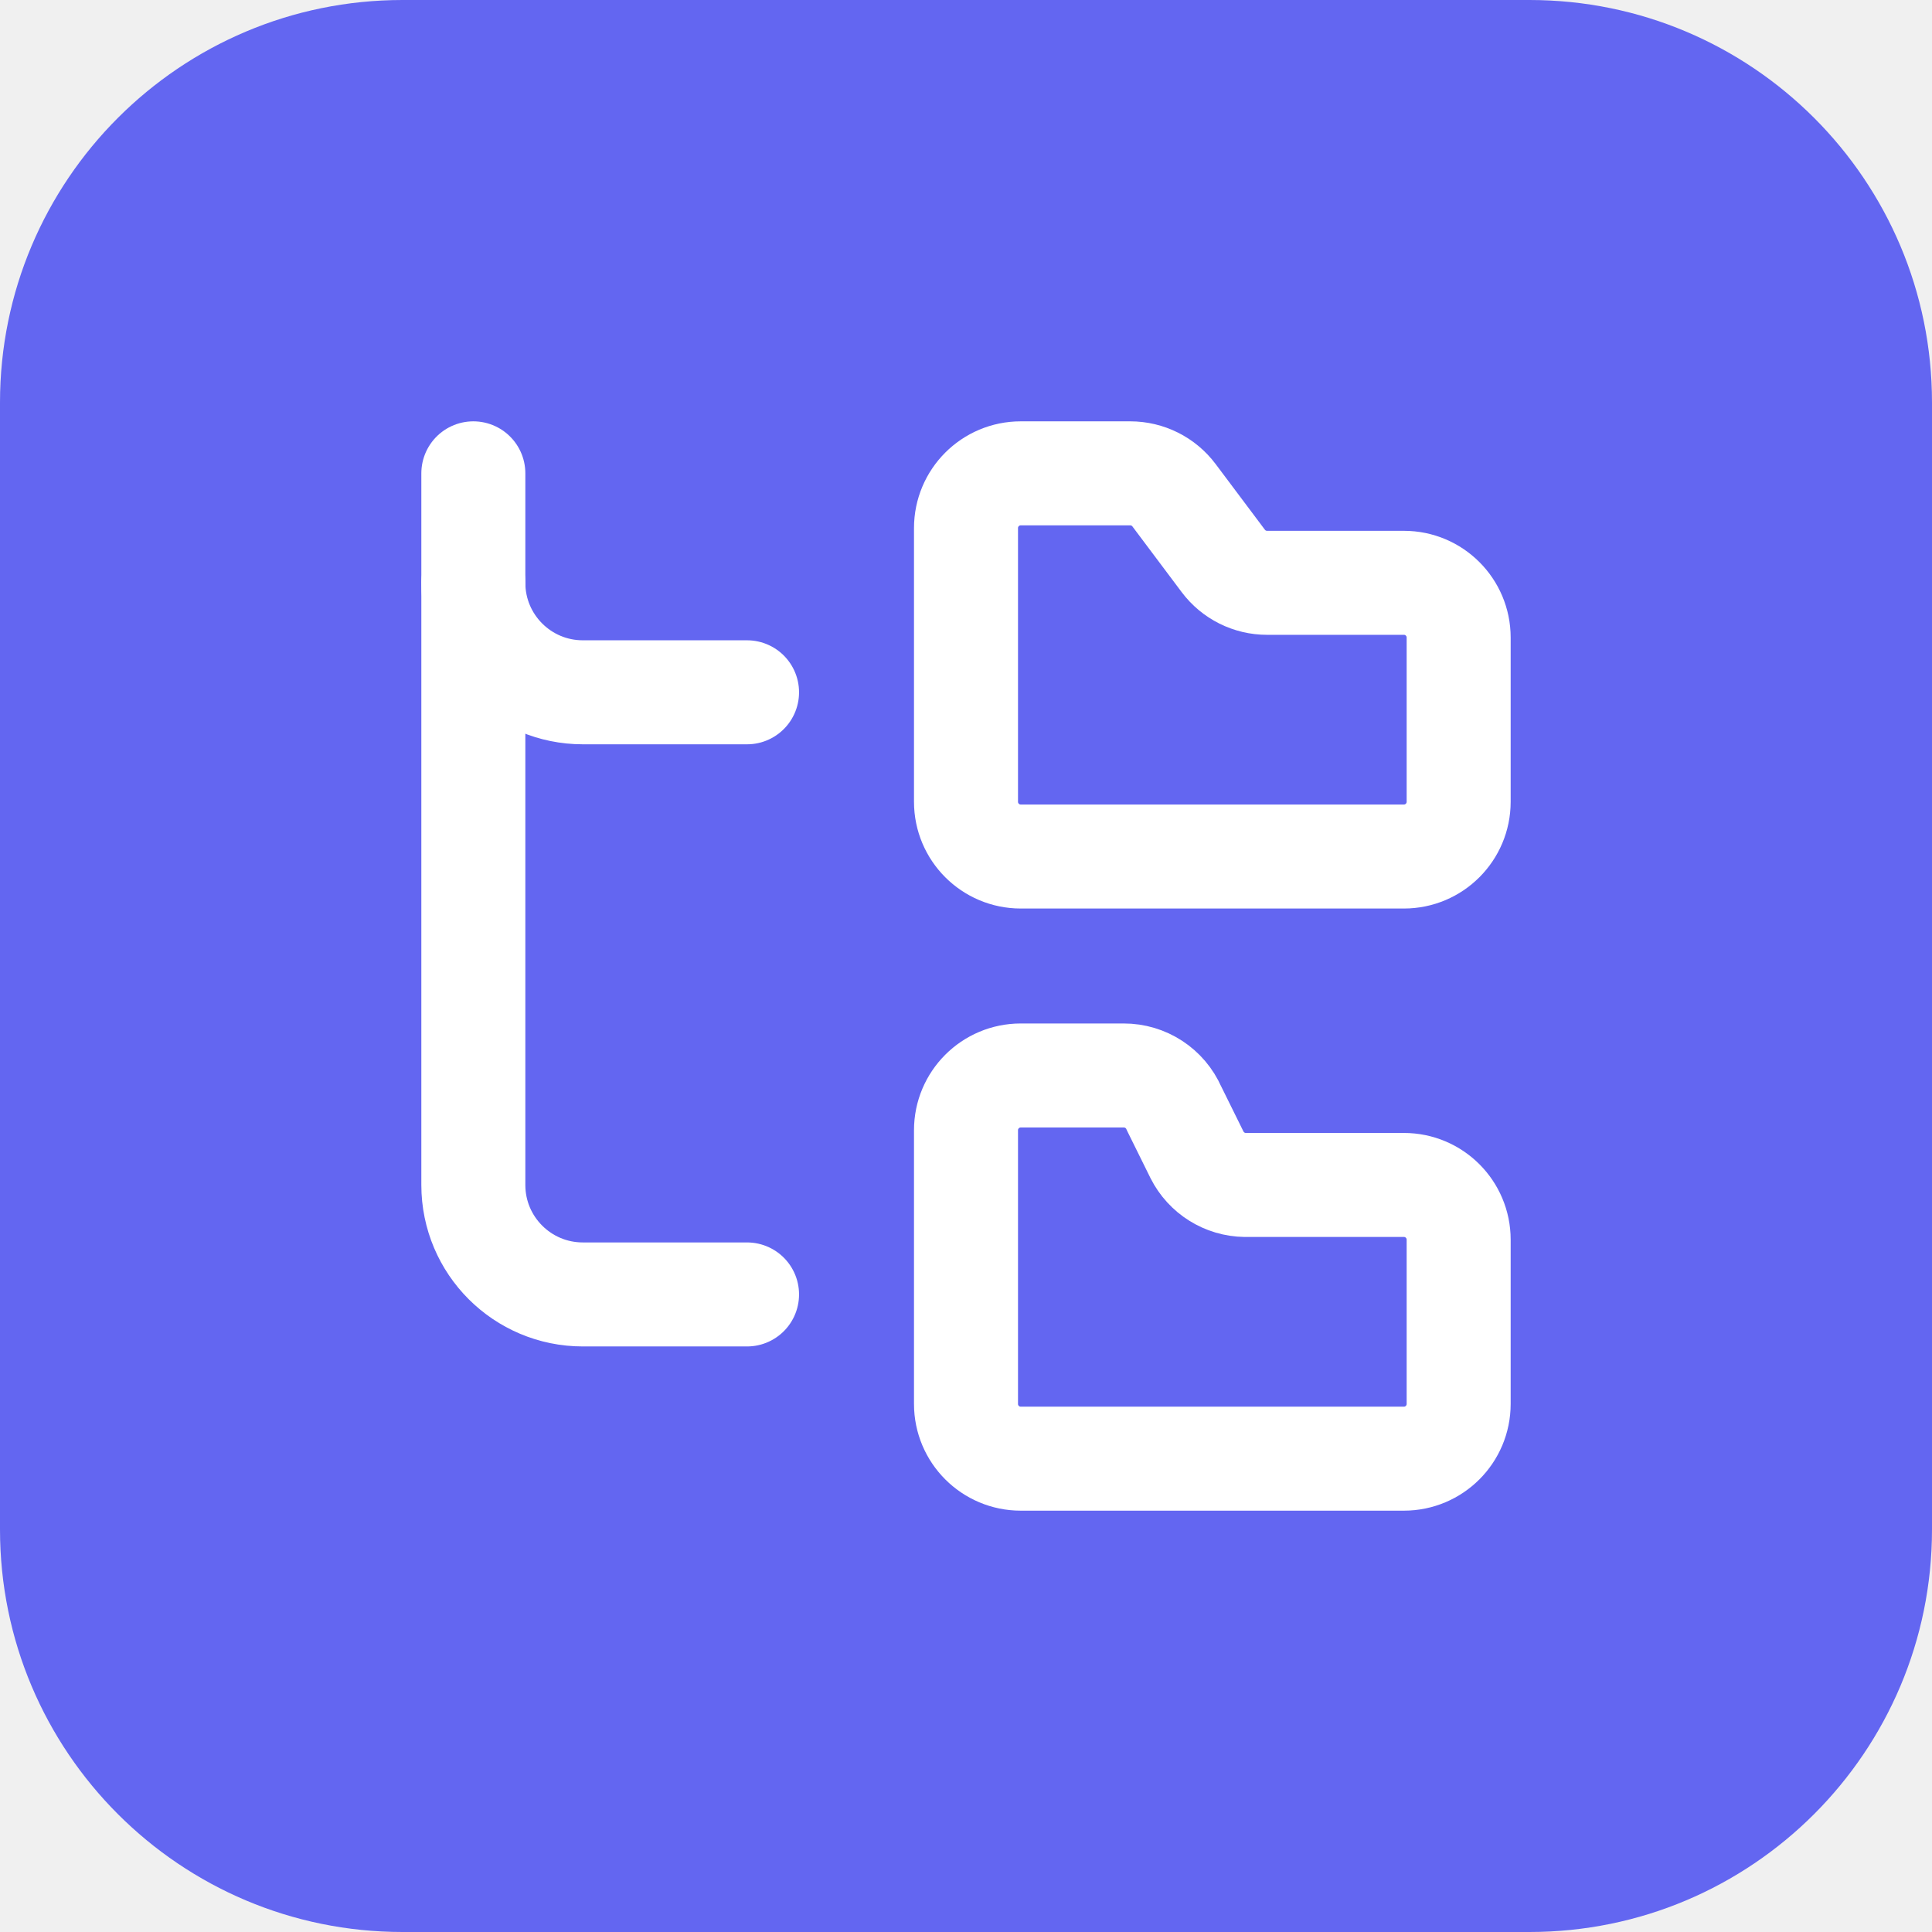
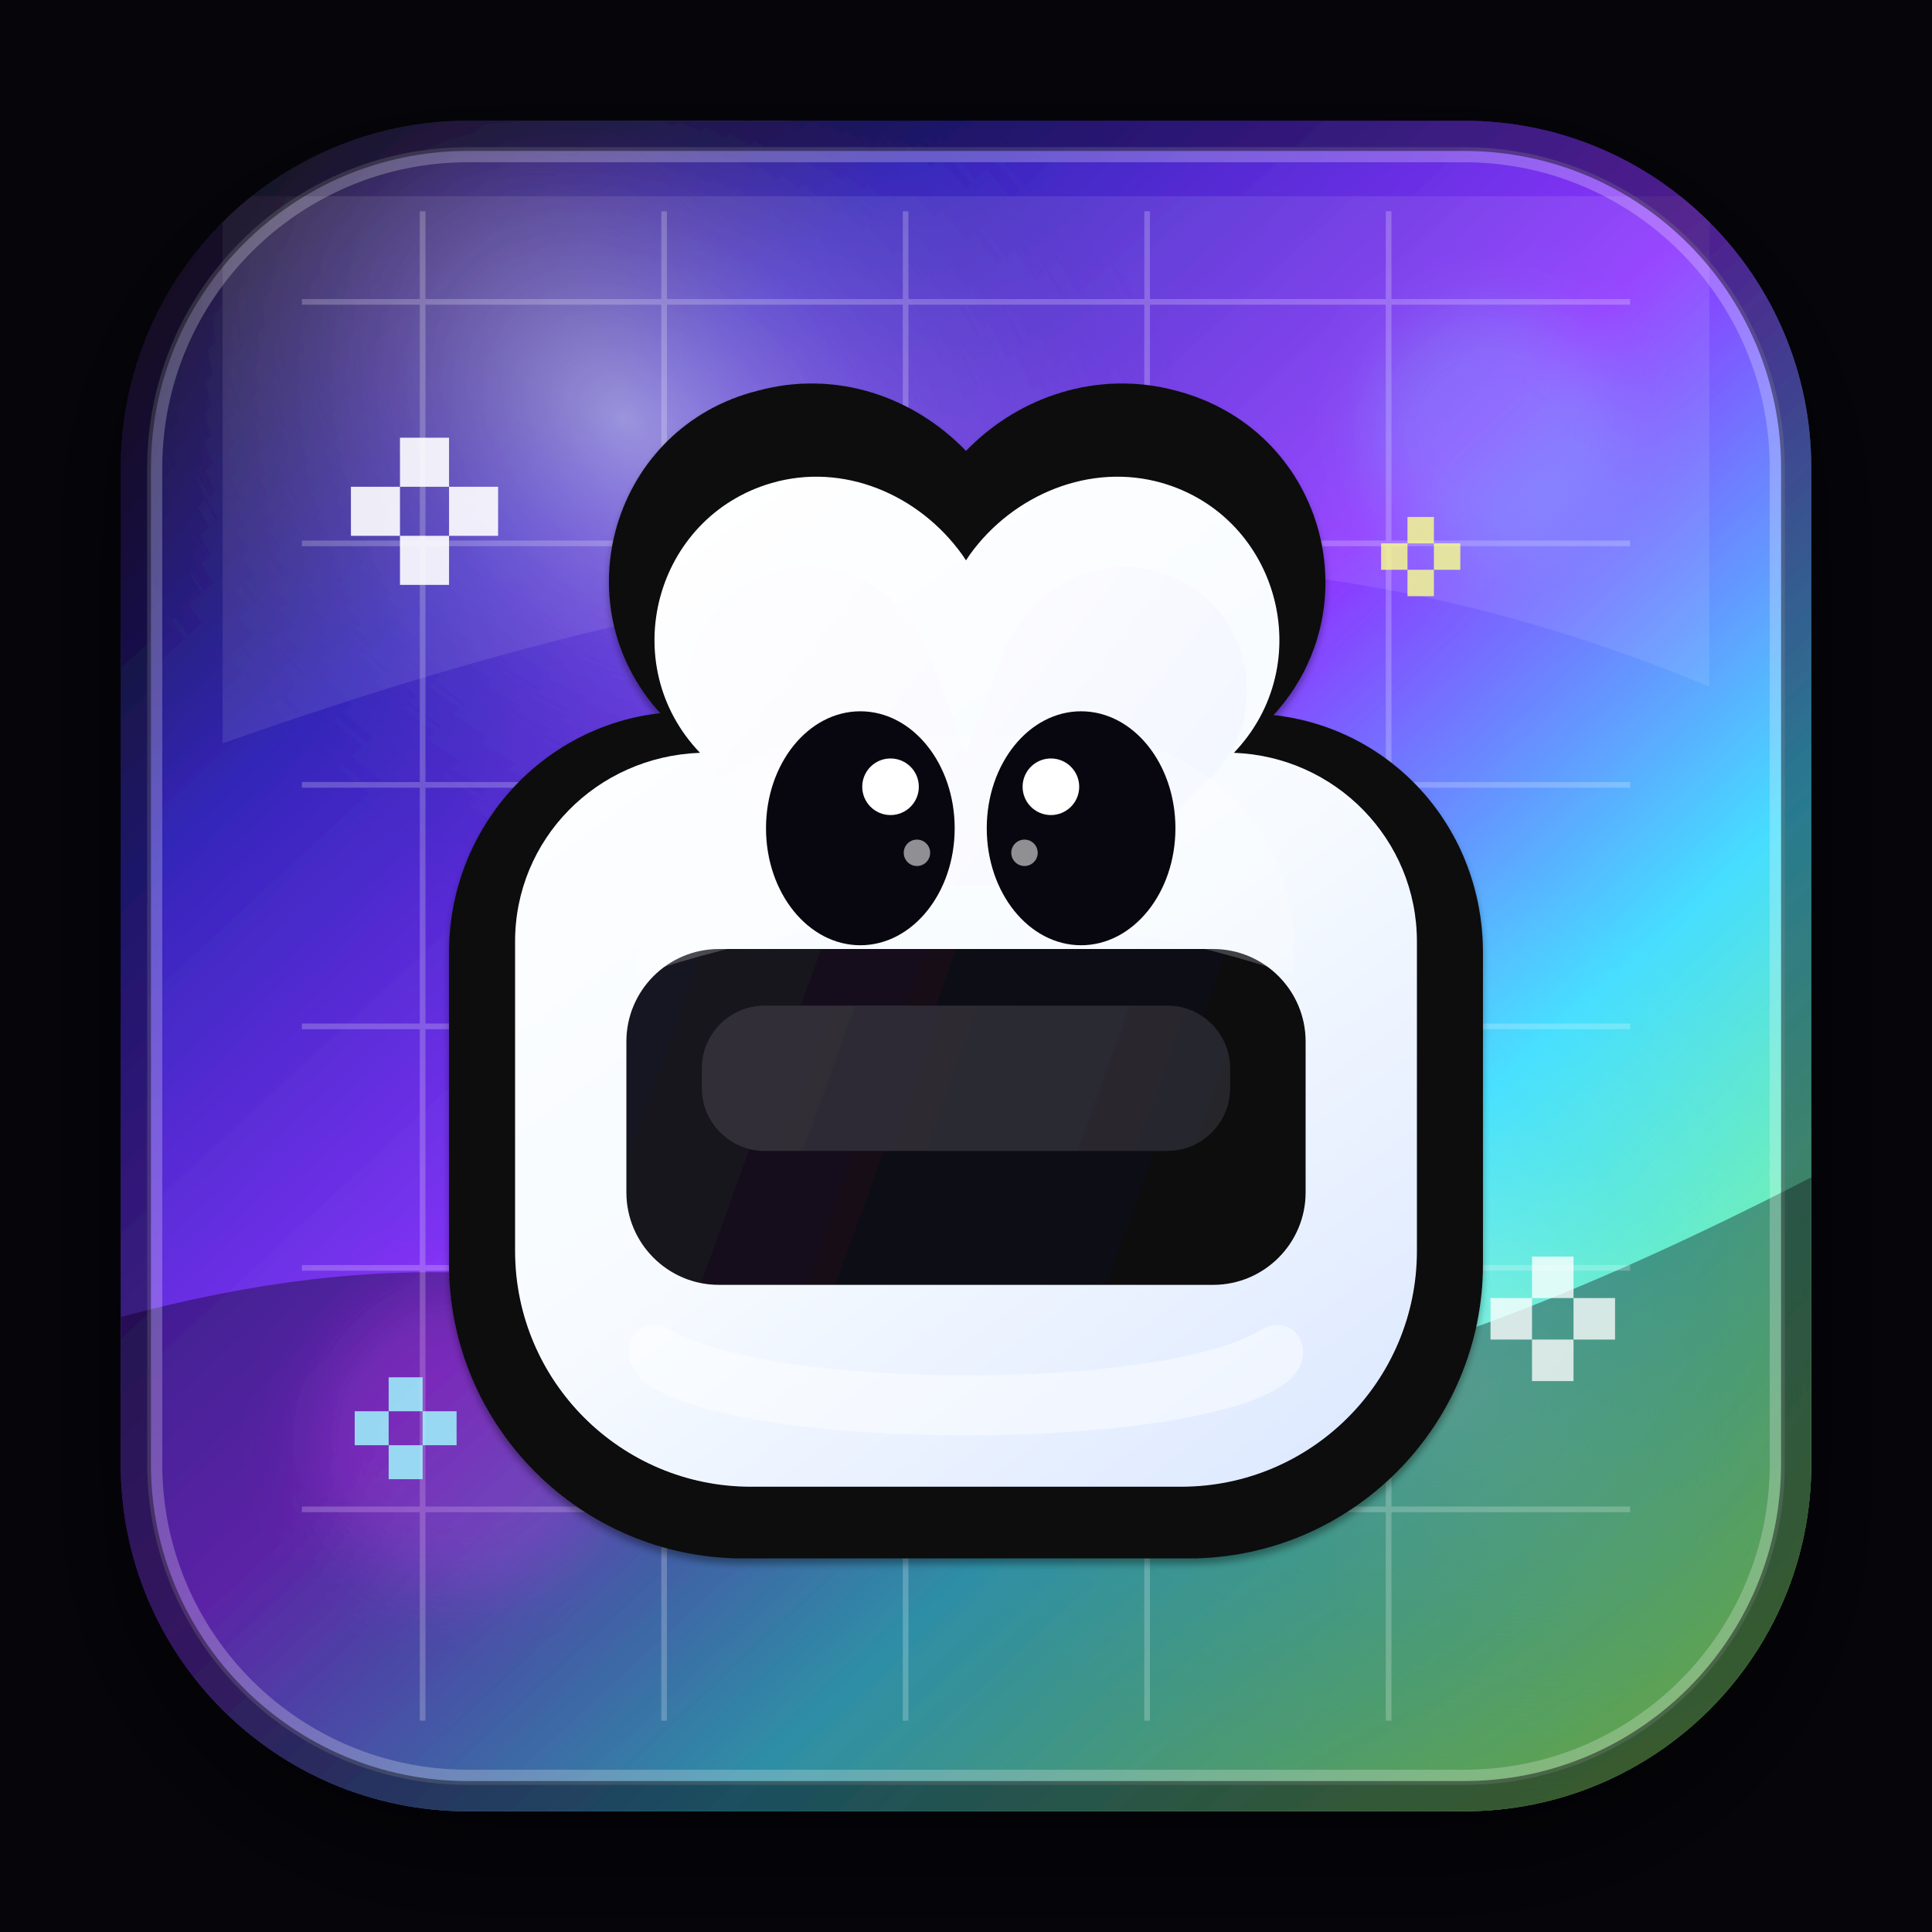
- <svg xmlns="http://www.w3.org/2000/svg" width="512" height="512" viewBox="0 0 24 24" fill="none" aria-hidden="true">
-   <rect x="0" y="0" width="24" height="24" rx="5" fill="#6366F1" />
-   <g transform="translate(3.84 3.84) scale(0.68)" stroke="#FFFFFF" stroke-width="1.9" stroke-linecap="round" stroke-linejoin="round">
-     <path d="M20 10a1 1 0 0 0 1-1V6a1 1 0 0 0-1-1h-2.5a1 1 0 0 1-.8-.4l-.9-1.2A1 1 0 0 0 15 3h-2a1 1 0 0 0-1 1v5a1 1 0 0 0 1 1Z" />
-     <path d="M20 21a1 1 0 0 0 1-1v-3a1 1 0 0 0-1-1h-2.9a1 1 0 0 1-.88-.55l-.42-.85a1 1 0 0 0-.92-.6H13a1 1 0 0 0-1 1v5a1 1 0 0 0 1 1Z" />
-     <path d="M3 5a2 2 0 0 0 2 2h3" />
-     <path d="M3 3v13a2 2 0 0 0 2 2h3" />
+ <svg xmlns="http://www.w3.org/2000/svg" width="1024" height="1024" viewBox="0 0 1024 1024" role="img" aria-label="StowMind app icon">
+   <defs>
+     <linearGradient id="bg" x1="132" y1="110" x2="878" y2="916" gradientUnits="userSpaceOnUse">
+       <stop offset="0" stop-color="#171327" />
+       <stop offset=".2" stop-color="#3326b9" />
+       <stop offset=".48" stop-color="#8d35ff" />
+       <stop offset=".72" stop-color="#46ddff" />
+       <stop offset="1" stop-color="#9cff66" />
+     </linearGradient>
+     <radialGradient id="topGlow" cx="0" cy="0" r="1" gradientUnits="userSpaceOnUse" gradientTransform="translate(330 220) rotate(42) scale(370 260)">
+       <stop offset="0" stop-color="#ffffff" stop-opacity=".46" />
+       <stop offset=".42" stop-color="#b98cff" stop-opacity=".24" />
+       <stop offset="1" stop-color="#2e1f94" stop-opacity="0" />
+     </radialGradient>
+     <radialGradient id="mintGlow" cx="0" cy="0" r="1" gradientUnits="userSpaceOnUse" gradientTransform="translate(740 710) rotate(36) scale(360 250)">
+       <stop offset="0" stop-color="#b9ffe5" stop-opacity=".5" />
+       <stop offset=".55" stop-color="#57efff" stop-opacity=".2" />
+       <stop offset="1" stop-color="#57efff" stop-opacity="0" />
+     </radialGradient>
+     <linearGradient id="bodyFill" x1="324" y1="274" x2="690" y2="774" gradientUnits="userSpaceOnUse">
+       <stop offset="0" stop-color="#ffffff" />
+       <stop offset=".55" stop-color="#f7fbff" />
+       <stop offset="1" stop-color="#dfeaff" />
+     </linearGradient>
+     <linearGradient id="lidFill" x1="346" y1="236" x2="680" y2="498" gradientUnits="userSpaceOnUse">
+       <stop offset="0" stop-color="#ffffff" />
+       <stop offset=".5" stop-color="#fbfbff" />
+       <stop offset="1" stop-color="#eef4ff" />
+     </linearGradient>
+     <linearGradient id="slotFill" x1="344" y1="555" x2="678" y2="675" gradientUnits="userSpaceOnUse">
+       <stop offset="0" stop-color="#181420" />
+       <stop offset="1" stop-color="#07070d" />
+     </linearGradient>
+     <filter id="tileShadow" x="-12%" y="-10%" width="124%" height="126%" color-interpolation-filters="sRGB">
+       <feDropShadow dx="0" dy="24" stdDeviation="28" flood-color="#000000" flood-opacity=".42" />
+     </filter>
+     <filter id="mascotShadow" x="-18%" y="-18%" width="136%" height="136%" color-interpolation-filters="sRGB">
+       <feDropShadow dx="0" dy="20" stdDeviation="13" flood-color="#05020f" flood-opacity=".58" />
+       <feDropShadow dx="0" dy="3" stdDeviation="2" flood-color="#05020f" flood-opacity=".35" />
+     </filter>
+     <filter id="softBlur" x="-30%" y="-30%" width="160%" height="160%">
+       <feGaussianBlur stdDeviation="18" />
+     </filter>
+     <clipPath id="tileClip">
+       <rect x="64" y="64" width="896" height="896" rx="184" />
+     </clipPath>
+   </defs>
+   <rect width="1024" height="1024" fill="#05050a" />
+   <g filter="url(#tileShadow)">
+     <rect x="64" y="64" width="896" height="896" rx="184" fill="url(#bg)" />
+     <g clip-path="url(#tileClip)">
+       <rect x="64" y="64" width="896" height="896" rx="184" fill="url(#topGlow)" />
+       <rect x="64" y="64" width="896" height="896" rx="184" fill="url(#mintGlow)" />
+       <path d="M64 698c142-38 250-29 360 18 130 55 280 40 536-92v336H64Z" fill="#020207" opacity=".36" />
+       <path d="M118 104h788v260C681 270 452 276 118 394Z" fill="#ffffff" opacity=".09" />
+       <g opacity=".22">
+         <path d="M160 160h704M160 288h704M160 416h704M160 544h704M160 672h704M160 800h704" stroke="#ffffff" stroke-width="3" />
+         <path d="M224 112v800M352 112v800M480 112v800M608 112v800M736 112v800" stroke="#ffffff" stroke-width="3" />
+       </g>
+       <circle cx="790" cy="230" r="66" fill="#77f2ff" opacity=".22" filter="url(#softBlur)" />
+       <circle cx="248" cy="762" r="82" fill="#e04cff" opacity=".23" filter="url(#softBlur)" />
+     </g>
+     <rect x="82" y="82" width="860" height="860" rx="166" fill="none" stroke="#ffffff" stroke-opacity=".24" stroke-width="8" />
+     <rect x="72" y="72" width="880" height="880" rx="176" fill="none" stroke="#05030a" stroke-opacity=".45" stroke-width="16" />
+   </g>
+   <g filter="url(#mascotShadow)">
+     <path d="M350 378c-53-58-25-152 52-171 41-11 82 3 110 32 28-29 70-43 111-32 78 20 105 114 52 172 63 7 111 60 111 126v165c0 86-70 156-156 156H394c-86 0-156-70-156-156V505c0-66 49-120 112-127Z" fill="#080710" />
+     <path d="M371 399c-45-47-24-125 38-143 38-11 78 6 101 38l2 3 2-3c23-32 64-49 102-38 62 18 83 96 38 143 54 2 97 46 97 100v164c0 69-56 125-125 125H398c-69 0-125-56-125-125V499c0-54 43-98 98-100Z" fill="url(#bodyFill)" />
+     <path d="M384 413c-36-35-21-96 27-110 34-10 69 10 82 45l19 51 19-51c13-35 49-55 83-45 48 14 63 75 27 110l-57 56H441Z" fill="url(#lidFill)" />
+     <path d="M332 552c0-27 22-49 49-49h262c27 0 49 22 49 49v80c0 27-22 49-49 49H381c-27 0-49-22-49-49Z" fill="url(#slotFill)" />
+     <path d="M372 566c0-18 15-33 33-33h214c18 0 33 15 33 33v11c0 18-15 33-33 33H405c-18 0-33-15-33-33Z" fill="#ffffff" opacity=".12" />
+     <path d="M356 705c54 32 259 32 312 0 17-10 31 10 17 25-40 41-306 41-346 0-14-15 0-35 17-25Z" fill="#ffffff" opacity=".45" />
+     <path d="M338 502c0-62 50-112 112-112h124c62 0 112 50 112 112v15c-59-20-117-30-174-30s-115 10-174 30Z" fill="#ffffff" opacity=".22" />
+   </g>
+   <g>
+     <ellipse cx="456" cy="439" rx="50" ry="62" fill="#080710" />
+     <ellipse cx="573" cy="439" rx="50" ry="62" fill="#080710" />
+     <circle cx="472" cy="417" r="15" fill="#ffffff" />
+     <circle cx="557" cy="417" r="15" fill="#ffffff" />
+     <circle cx="486" cy="452" r="7" fill="#ffffff" opacity=".55" />
+     <circle cx="543" cy="452" r="7" fill="#ffffff" opacity=".55" />
+   </g>
+   <g opacity=".9">
+     <path d="M186 258h26v26h-26zM212 232h26v26h-26zM238 258h26v26h-26zM212 284h26v26h-26z" fill="#ffffff" />
+     <path d="M790 688h22v22h-22zM812 666h22v22h-22zM834 688h22v22h-22zM812 710h22v22h-22z" fill="#ffffff" opacity=".86" />
+     <path d="M188 748h18v18h-18zM206 730h18v18h-18zM224 748h18v18h-18zM206 766h18v18h-18z" fill="#a0ffff" opacity=".9" />
+     <path d="M732 288h14v14h-14zM746 274h14v14h-14zM760 288h14v14h-14zM746 302h14v14h-14z" fill="#f8ff8a" opacity=".9" />
  </g>
</svg>
